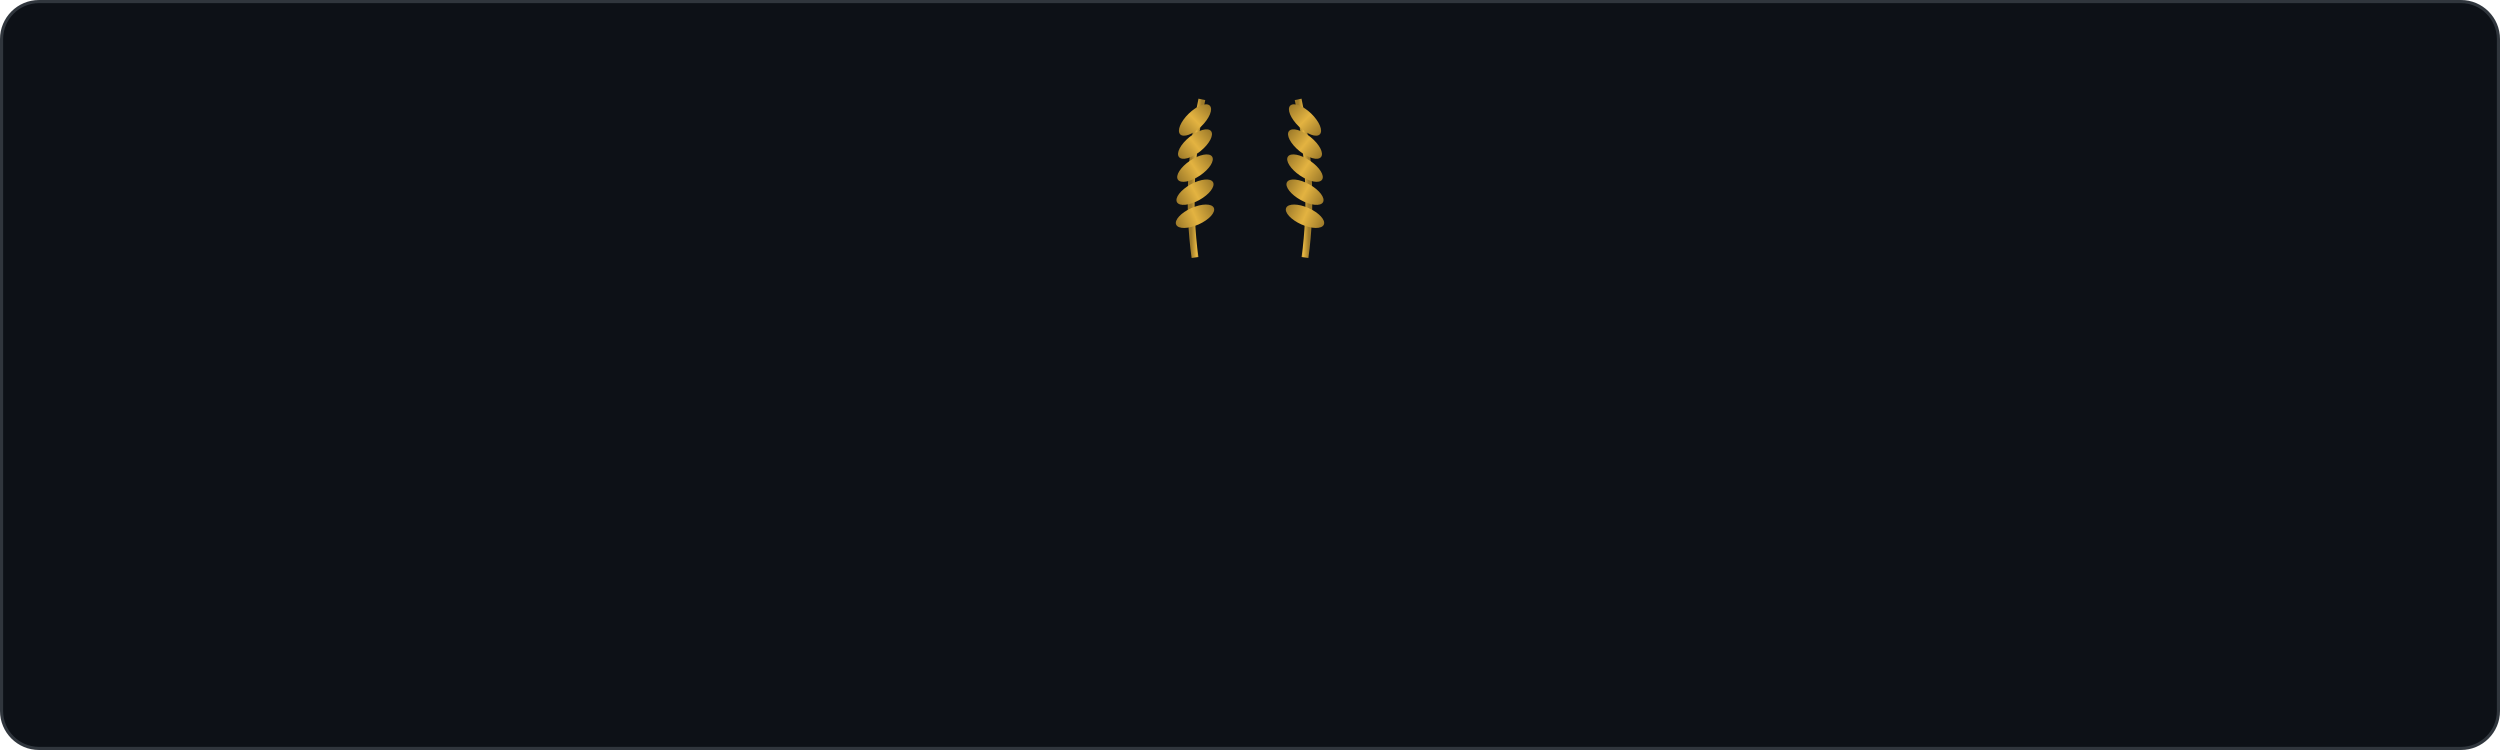
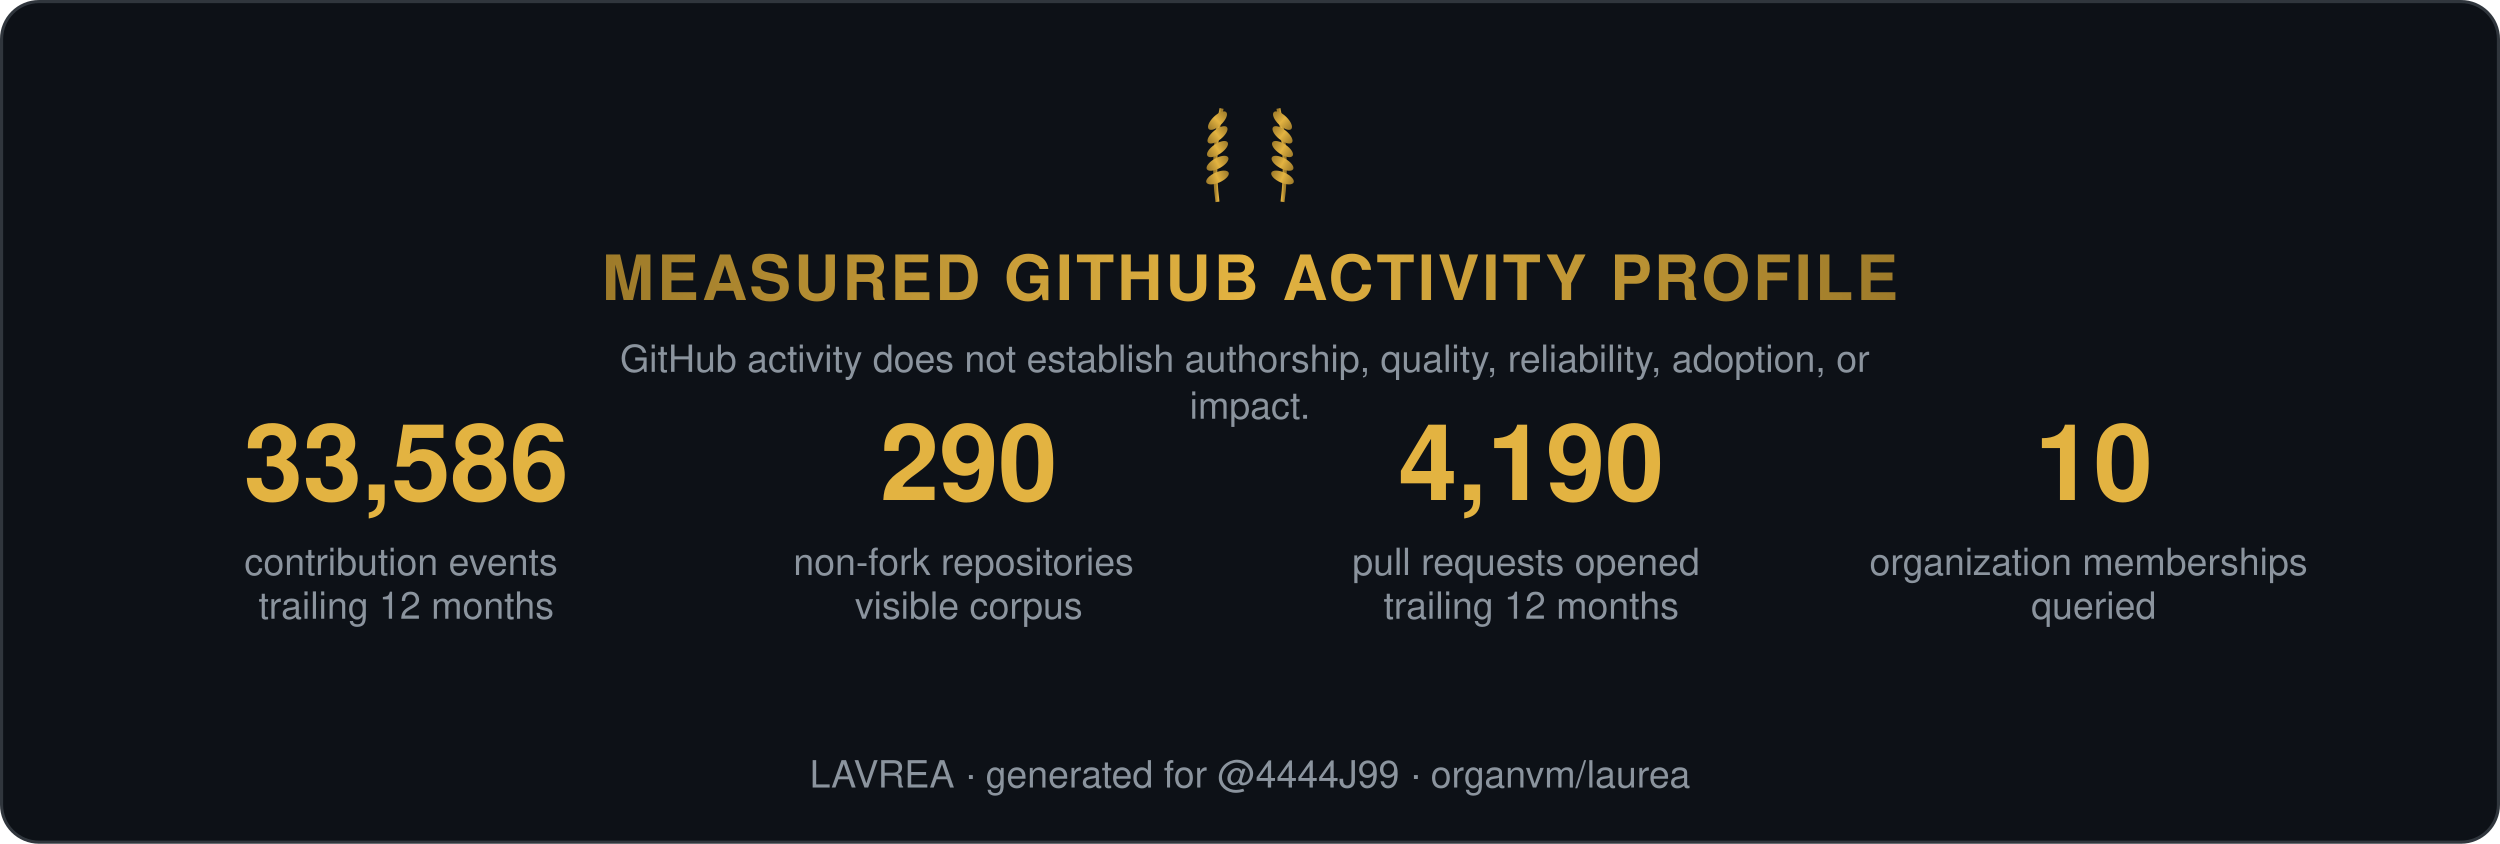
- <svg xmlns="http://www.w3.org/2000/svg" width="800" height="240" viewBox="0 0 800 240" role="img" aria-label="Top 1% GitHub output profile">
+ <svg xmlns="http://www.w3.org/2000/svg" width="800" height="270" viewBox="0 0 800 270" role="img" aria-label="Measured GitHub activity profile">
  <style>
    .t { font: 600 15px 'Segoe UI', Helvetica, Arial, sans-serif; fill: #e6edf3; }
    .big { font: 700 34px 'Segoe UI', Helvetica, Arial, sans-serif; fill: #e3b341; }
-     .tier { font: 700 13px 'Segoe UI', Helvetica, Arial, sans-serif; letter-spacing: 1px; }
+     .status { font: 700 13px 'Segoe UI', Helvetica, Arial, sans-serif; letter-spacing: 1px; }
    .ev { font: 400 12px 'Segoe UI', Helvetica, Arial, sans-serif; fill: #8b949e; }
-     .fade { opacity: 0; animation: fadein 0.9s ease-out forwards; }
-     .d1 { animation-delay: 0.15s; } .d2 { animation-delay: 0.3s; }
-     .d3 { animation-delay: 0.45s; } .d4 { animation-delay: 0.6s; }
-     @keyframes fadein { to { opacity: 1; } }
+     .fade { opacity: 1; }
  </style>
  <defs>
    <linearGradient id="shH" x1="0%" y1="0%" x2="100%" y2="0%">
      <stop offset="0%" stop-color="#9e7b2a" />
      <stop offset="50%" stop-color="#e3b341">
        <animate attributeName="offset" values="0.2;0.8;0.2" dur="6s" repeatCount="indefinite" />
      </stop>
      <stop offset="100%" stop-color="#9e7b2a" />
    </linearGradient>
    <linearGradient id="shL" x1="0%" y1="0%" x2="100%" y2="0%">
      <stop offset="0%" stop-color="#9e7b2a" />
      <stop offset="50%" stop-color="#e3b341">
        <animate attributeName="offset" values="0.2;0.8;0.2" dur="6s" repeatCount="indefinite" />
      </stop>
      <stop offset="100%" stop-color="#9e7b2a" />
    </linearGradient>
  </defs>
-   <rect width="799" height="239" x="0.5" y="0.5" rx="12" fill="#0d1117" stroke="#30363d" />
-   <g transform="translate(400,78) scale(1.1)">
+   <rect width="799" height="269" x="0.5" y="0.5" rx="12" fill="#0d1117" stroke="#30363d" />
+   <g transform="translate(400,62) scale(0.65)">
    <g transform="translate(-16,0)">
      <path d="M0,4 Q-3,-18 2,-42" stroke="url(#shL)" stroke-width="2" fill="none" />
      <ellipse cx="0" cy="-8" rx="6" ry="2.6" transform="rotate(-24 0 -8)" fill="url(#shL)" />
      <ellipse cx="0" cy="-15" rx="6" ry="2.6" transform="rotate(-29 0 -15)" fill="url(#shL)" />
      <ellipse cx="0" cy="-22" rx="6" ry="2.6" transform="rotate(-34 0 -22)" fill="url(#shL)" />
      <ellipse cx="0" cy="-29" rx="6" ry="2.6" transform="rotate(-39 0 -29)" fill="url(#shL)" />
      <ellipse cx="0" cy="-36" rx="6" ry="2.6" transform="rotate(-44 0 -36)" fill="url(#shL)" />
    </g>
    <g transform="translate(16,0) scale(-1,1)">
      <path d="M0,4 Q-3,-18 2,-42" stroke="url(#shL)" stroke-width="2" fill="none" />
      <ellipse cx="0" cy="-8" rx="6" ry="2.6" transform="rotate(-24 0 -8)" fill="url(#shL)" />
      <ellipse cx="0" cy="-15" rx="6" ry="2.6" transform="rotate(-29 0 -15)" fill="url(#shL)" />
      <ellipse cx="0" cy="-22" rx="6" ry="2.6" transform="rotate(-34 0 -22)" fill="url(#shL)" />
      <ellipse cx="0" cy="-29" rx="6" ry="2.6" transform="rotate(-39 0 -29)" fill="url(#shL)" />
      <ellipse cx="0" cy="-36" rx="6" ry="2.6" transform="rotate(-44 0 -36)" fill="url(#shL)" />
    </g>
  </g>
-   <text class="tier fade" fill="url(#shH)" text-anchor="middle" x="400" y="96" style="font-size:20px">Top 1% GitHub output profile</text>
-   <text class="ev fade d1" text-anchor="middle" x="400" y="118">scale, breadth, and operational complexity measured from GitHub activity · GitHub activity does not establish quality, reliability, adoption, or business impact.</text>
-   <g class="fade d1" transform="translate(70, 150)">
-     <text class="big" text-anchor="middle" x="60">34,379</text>
-     <text class="ev" text-anchor="middle" x="60" y="24">GitHub contributions · trailing 12 months</text>
+   <text class="status fade" fill="url(#shH)" text-anchor="middle" x="400" y="96" style="font-size:20px">MEASURED GITHUB ACTIVITY PROFILE</text>
+   <text class="ev fade d1" text-anchor="middle" x="400" y="119">
+     <tspan x="400" dy="0">GitHub activity does not establish authorship, quality, reliability, adoption, or</tspan>
+     <tspan x="400" dy="15">impact.</tspan>
+   </text>
+   <g class="fade d1" transform="translate(70, 160)">
+     <text class="big" text-anchor="middle" x="60">33,586</text>
+     <text class="ev" text-anchor="middle" x="60" y="24">
+       <tspan x="60" dy="0">contribution events</tspan>
+       <tspan x="60" dy="14">trailing 12 months</tspan>
+     </text>
  </g>
-   <g class="fade d2" transform="translate(250, 150)">
+   <g class="fade d2" transform="translate(250, 160)">
    <text class="big" text-anchor="middle" x="60">290</text>
-     <text class="ev" text-anchor="middle" x="60" y="24">non-fork repositories visible to this run</text>
+     <text class="ev" text-anchor="middle" x="60" y="24">
+       <tspan x="60" dy="0">non-fork repositories</tspan>
+       <tspan x="60" dy="14">visible corpus</tspan>
+     </text>
  </g>
-   <g class="fade d3" transform="translate(430, 150)">
-     <text class="big" text-anchor="middle" x="60">4,181</text>
-     <text class="ev" text-anchor="middle" x="60" y="24">pull requests opened · trailing 12 months</text>
+   <g class="fade d3" transform="translate(430, 160)">
+     <text class="big" text-anchor="middle" x="60">4,190</text>
+     <text class="ev" text-anchor="middle" x="60" y="24">
+       <tspan x="60" dy="0">pull requests opened</tspan>
+       <tspan x="60" dy="14">trailing 12 months</tspan>
+     </text>
  </g>
-   <g class="fade d4" transform="translate(610, 150)">
+   <g class="fade d4" transform="translate(610, 160)">
    <text class="big" text-anchor="middle" x="60">10</text>
-     <text class="ev" text-anchor="middle" x="60" y="24">organizations queried</text>
+     <text class="ev" text-anchor="middle" x="60" y="24">
+       <tspan x="60" dy="0">organization memberships</tspan>
+       <tspan x="60" dy="14">queried</tspan>
+     </text>
  </g>
-   <text class="ev fade d4" text-anchor="middle" x="400" y="222">LAVREA · the laurels are computed · github.com/4444J99/laurea</text>
+   <text class="ev fade d4" text-anchor="middle" x="400" y="252">LAVREA · generated for @4444J99 · organvm/laurea</text>
</svg>
